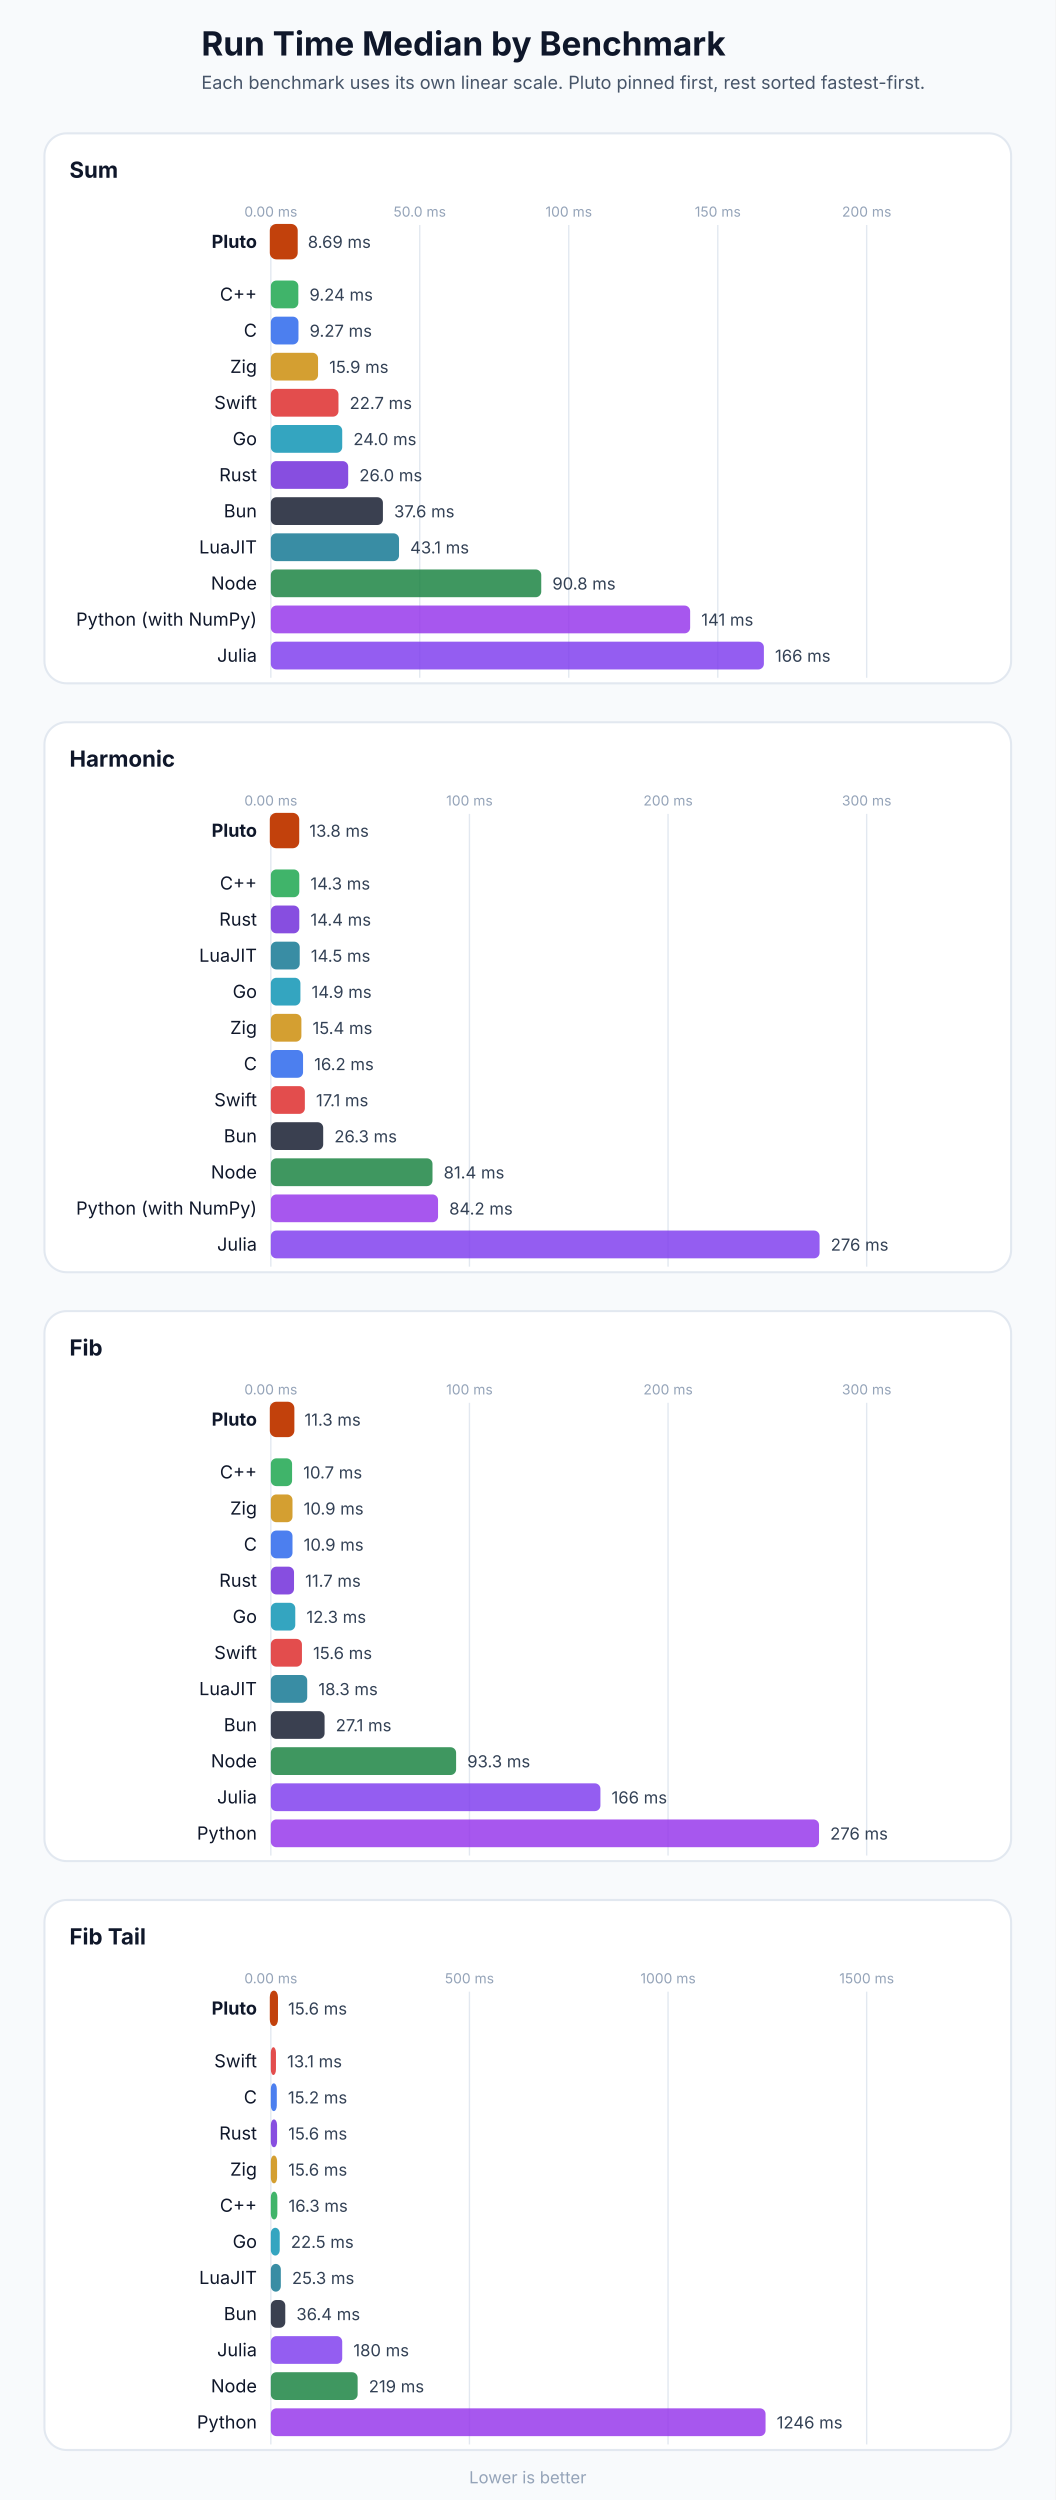
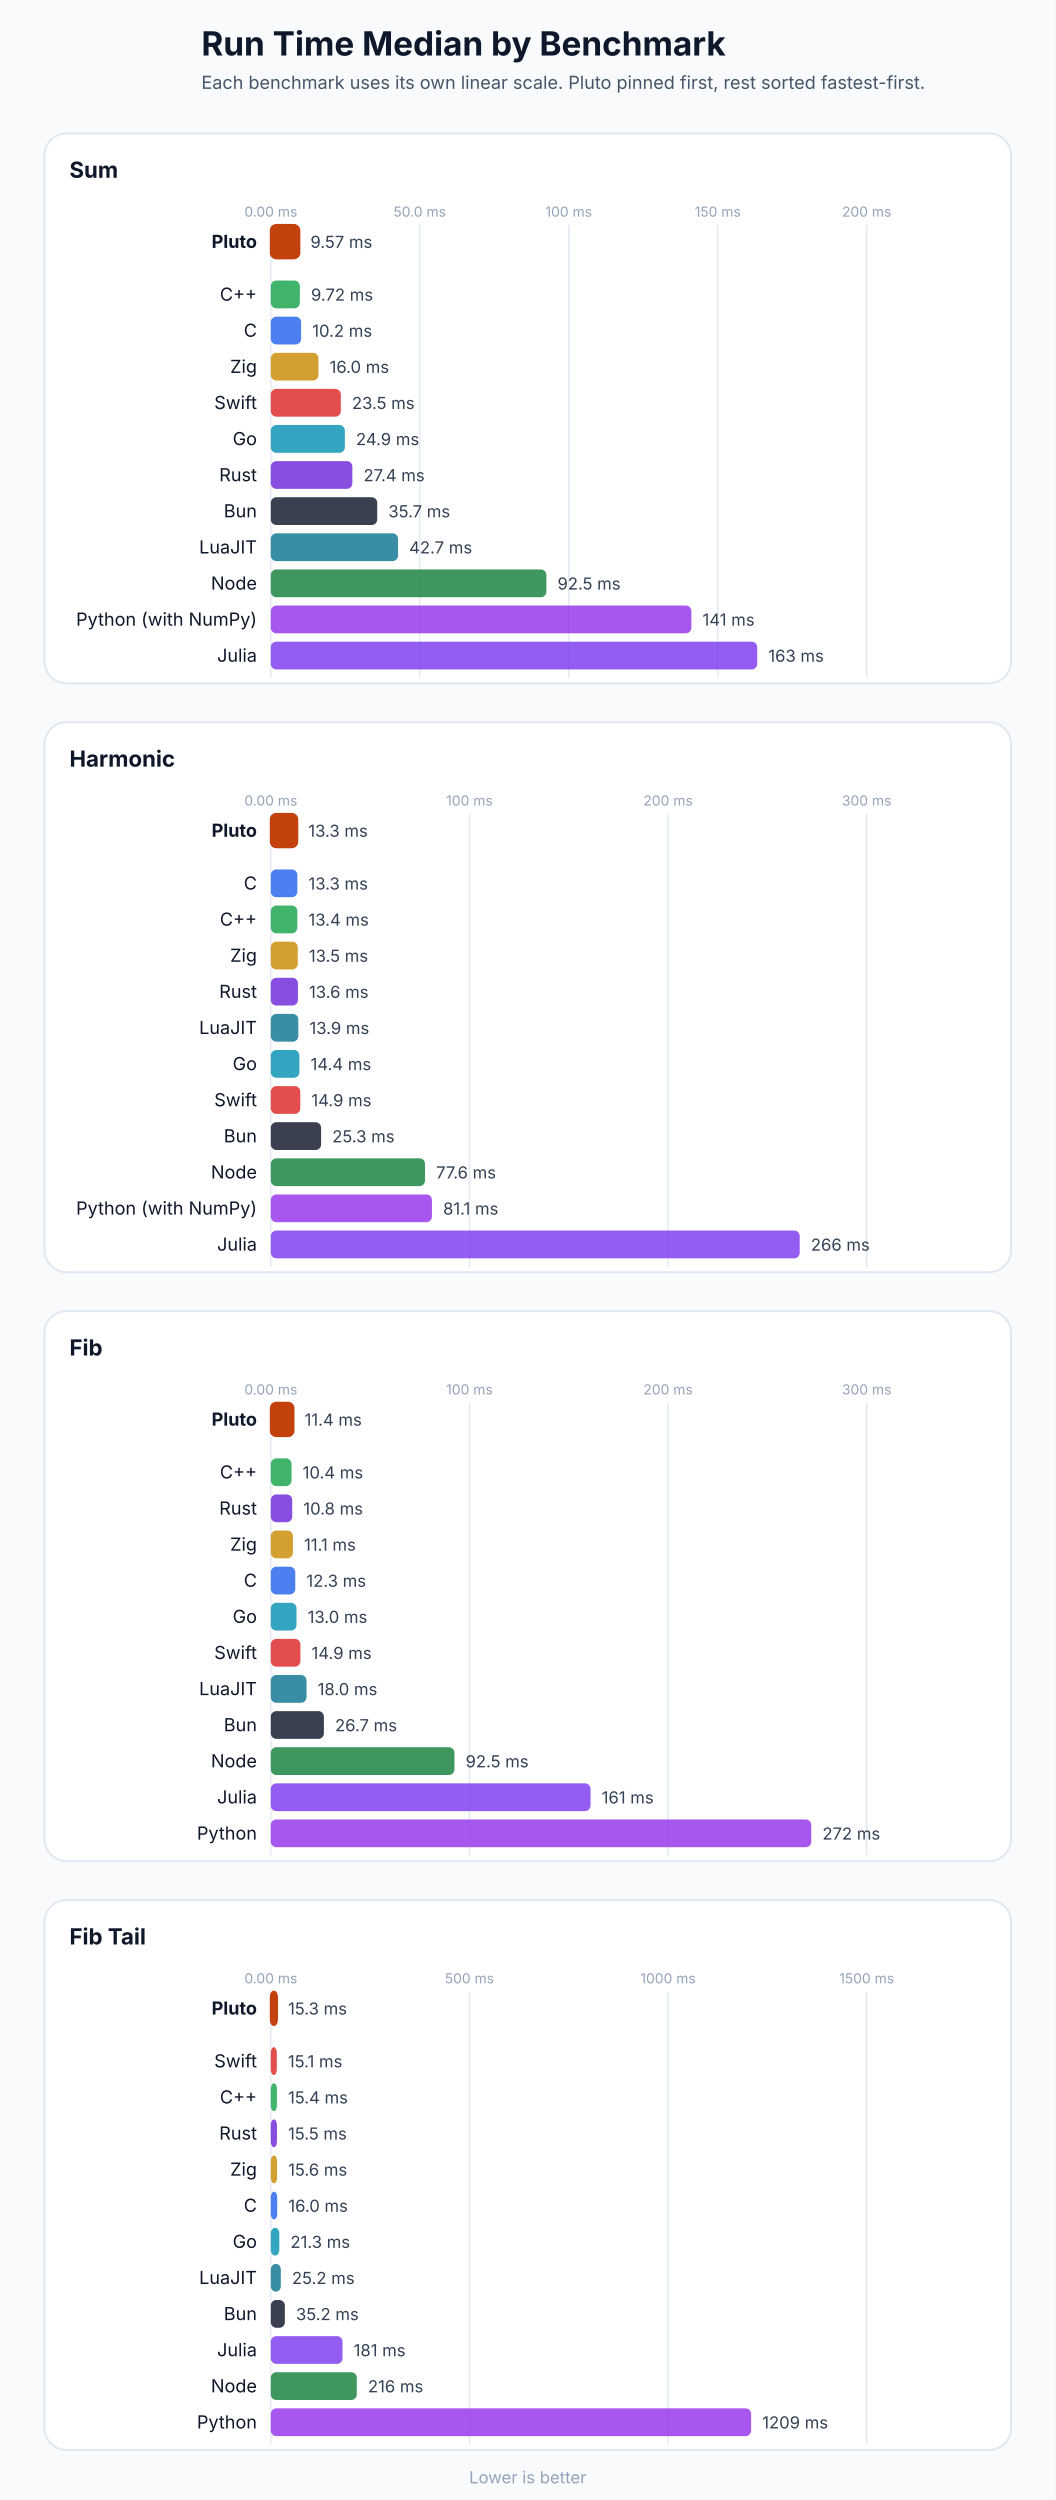
<svg xmlns="http://www.w3.org/2000/svg" width="760" height="1800" viewBox="0 0 760 1800" role="img" aria-labelledby="chart-title chart-desc">
  <rect width="760" height="1800" fill="#f8fafc" />
  <text x="145" y="40" fill="#0f172a" font-size="24" font-weight="700" font-family="ui-sans-serif, system-ui, -apple-system, BlinkMacSystemFont, sans-serif">Run Time Median by Benchmark</text>
  <text x="145" y="64" fill="#475569" font-size="13" font-family="ui-sans-serif, system-ui, -apple-system, BlinkMacSystemFont, sans-serif">Each benchmark uses its own linear scale. Pluto pinned first, rest sorted fastest-first.</text>
  <rect x="32" y="96" width="696" height="396" rx="16" fill="#ffffff" stroke="#e2e8f0" stroke-width="1.5" />
  <text x="50" y="128" fill="#0f172a" font-size="16" font-weight="700" font-family="ui-sans-serif, system-ui, -apple-system, BlinkMacSystemFont, sans-serif">Sum</text>
  <line x1="195.0" y1="162" x2="195.0" y2="488" stroke="#e2e8f0" stroke-width="1" />
  <text x="195.0" y="156" text-anchor="middle" fill="#94a3b8" font-size="10" font-family="ui-sans-serif, system-ui, -apple-system, BlinkMacSystemFont, sans-serif">0.00 ms</text>
  <line x1="302.2" y1="162" x2="302.2" y2="488" stroke="#e2e8f0" stroke-width="1" />
  <text x="302.2" y="156" text-anchor="middle" fill="#94a3b8" font-size="10" font-family="ui-sans-serif, system-ui, -apple-system, BlinkMacSystemFont, sans-serif">50.0 ms</text>
  <line x1="409.5" y1="162" x2="409.5" y2="488" stroke="#e2e8f0" stroke-width="1" />
  <text x="409.5" y="156" text-anchor="middle" fill="#94a3b8" font-size="10" font-family="ui-sans-serif, system-ui, -apple-system, BlinkMacSystemFont, sans-serif">100 ms</text>
  <line x1="516.8" y1="162" x2="516.8" y2="488" stroke="#e2e8f0" stroke-width="1" />
  <text x="516.8" y="156" text-anchor="middle" fill="#94a3b8" font-size="10" font-family="ui-sans-serif, system-ui, -apple-system, BlinkMacSystemFont, sans-serif">150 ms</text>
  <line x1="624.0" y1="162" x2="624.0" y2="488" stroke="#e2e8f0" stroke-width="1" />
  <text x="624.0" y="156" text-anchor="middle" fill="#94a3b8" font-size="10" font-family="ui-sans-serif, system-ui, -apple-system, BlinkMacSystemFont, sans-serif">200 ms</text>
  <text x="185" y="178.5" text-anchor="end" fill="#0f172a" font-size="13" font-weight="700" font-family="ui-sans-serif, system-ui, -apple-system, BlinkMacSystemFont, sans-serif">Pluto</text>
-   <rect x="195" y="162" width="18.6" height="24" rx="4" fill="#c2410c" fill-opacity="1.0" stroke="#c2410c" stroke-width="1.5" />
-   <text x="221.6" y="178.5" text-anchor="start" fill="#334155" font-size="12" font-family="ui-sans-serif, system-ui, -apple-system, BlinkMacSystemFont, sans-serif">8.69 ms</text>
+   <rect x="195" y="162" width="20.5" height="24" rx="4" fill="#c2410c" fill-opacity="1.0" stroke="#c2410c" stroke-width="1.5" />
+   <text x="223.5" y="178.5" text-anchor="start" fill="#334155" font-size="12" font-family="ui-sans-serif, system-ui, -apple-system, BlinkMacSystemFont, sans-serif">9.57 ms</text>
  <text x="185" y="216.5" text-anchor="end" fill="#0f172a" font-size="13" font-weight="400" font-family="ui-sans-serif, system-ui, -apple-system, BlinkMacSystemFont, sans-serif">C++</text>
-   <rect x="195" y="202" width="19.8" height="20" rx="4" fill="#16a34a" fill-opacity="0.82" />
-   <text x="222.8" y="216.5" text-anchor="start" fill="#334155" font-size="12" font-family="ui-sans-serif, system-ui, -apple-system, BlinkMacSystemFont, sans-serif">9.24 ms</text>
+   <rect x="195" y="202" width="20.9" height="20" rx="4" fill="#16a34a" fill-opacity="0.82" />
+   <text x="223.9" y="216.5" text-anchor="start" fill="#334155" font-size="12" font-family="ui-sans-serif, system-ui, -apple-system, BlinkMacSystemFont, sans-serif">9.72 ms</text>
  <text x="185" y="242.5" text-anchor="end" fill="#0f172a" font-size="13" font-weight="400" font-family="ui-sans-serif, system-ui, -apple-system, BlinkMacSystemFont, sans-serif">C</text>
-   <rect x="195" y="228" width="19.9" height="20" rx="4" fill="#2563eb" fill-opacity="0.82" />
-   <text x="222.9" y="242.5" text-anchor="start" fill="#334155" font-size="12" font-family="ui-sans-serif, system-ui, -apple-system, BlinkMacSystemFont, sans-serif">9.27 ms</text>
+   <rect x="195" y="228" width="21.8" height="20" rx="4" fill="#2563eb" fill-opacity="0.82" />
+   <text x="224.8" y="242.5" text-anchor="start" fill="#334155" font-size="12" font-family="ui-sans-serif, system-ui, -apple-system, BlinkMacSystemFont, sans-serif">10.2 ms</text>
  <text x="185" y="268.5" text-anchor="end" fill="#0f172a" font-size="13" font-weight="400" font-family="ui-sans-serif, system-ui, -apple-system, BlinkMacSystemFont, sans-serif">Zig</text>
-   <rect x="195" y="254" width="34.0" height="20" rx="4" fill="#ca8a04" fill-opacity="0.82" />
-   <text x="237.0" y="268.5" text-anchor="start" fill="#334155" font-size="12" font-family="ui-sans-serif, system-ui, -apple-system, BlinkMacSystemFont, sans-serif">15.9 ms</text>
+   <rect x="195" y="254" width="34.3" height="20" rx="4" fill="#ca8a04" fill-opacity="0.82" />
+   <text x="237.3" y="268.5" text-anchor="start" fill="#334155" font-size="12" font-family="ui-sans-serif, system-ui, -apple-system, BlinkMacSystemFont, sans-serif">16.0 ms</text>
  <text x="185" y="294.5" text-anchor="end" fill="#0f172a" font-size="13" font-weight="400" font-family="ui-sans-serif, system-ui, -apple-system, BlinkMacSystemFont, sans-serif">Swift</text>
-   <rect x="195" y="280" width="48.7" height="20" rx="4" fill="#dc2626" fill-opacity="0.82" />
-   <text x="251.7" y="294.5" text-anchor="start" fill="#334155" font-size="12" font-family="ui-sans-serif, system-ui, -apple-system, BlinkMacSystemFont, sans-serif">22.7 ms</text>
+   <rect x="195" y="280" width="50.4" height="20" rx="4" fill="#dc2626" fill-opacity="0.82" />
+   <text x="253.4" y="294.5" text-anchor="start" fill="#334155" font-size="12" font-family="ui-sans-serif, system-ui, -apple-system, BlinkMacSystemFont, sans-serif">23.5 ms</text>
  <text x="185" y="320.5" text-anchor="end" fill="#0f172a" font-size="13" font-weight="400" font-family="ui-sans-serif, system-ui, -apple-system, BlinkMacSystemFont, sans-serif">Go</text>
-   <rect x="195" y="306" width="51.4" height="20" rx="4" fill="#0891b2" fill-opacity="0.82" />
-   <text x="254.4" y="320.5" text-anchor="start" fill="#334155" font-size="12" font-family="ui-sans-serif, system-ui, -apple-system, BlinkMacSystemFont, sans-serif">24.0 ms</text>
+   <rect x="195" y="306" width="53.3" height="20" rx="4" fill="#0891b2" fill-opacity="0.82" />
+   <text x="256.3" y="320.5" text-anchor="start" fill="#334155" font-size="12" font-family="ui-sans-serif, system-ui, -apple-system, BlinkMacSystemFont, sans-serif">24.9 ms</text>
  <text x="185" y="346.5" text-anchor="end" fill="#0f172a" font-size="13" font-weight="400" font-family="ui-sans-serif, system-ui, -apple-system, BlinkMacSystemFont, sans-serif">Rust</text>
-   <rect x="195" y="332" width="55.7" height="20" rx="4" fill="#6d28d9" fill-opacity="0.82" />
-   <text x="258.7" y="346.5" text-anchor="start" fill="#334155" font-size="12" font-family="ui-sans-serif, system-ui, -apple-system, BlinkMacSystemFont, sans-serif">26.0 ms</text>
+   <rect x="195" y="332" width="58.7" height="20" rx="4" fill="#6d28d9" fill-opacity="0.82" />
+   <text x="261.7" y="346.5" text-anchor="start" fill="#334155" font-size="12" font-family="ui-sans-serif, system-ui, -apple-system, BlinkMacSystemFont, sans-serif">27.4 ms</text>
  <text x="185" y="372.5" text-anchor="end" fill="#0f172a" font-size="13" font-weight="400" font-family="ui-sans-serif, system-ui, -apple-system, BlinkMacSystemFont, sans-serif">Bun</text>
-   <rect x="195" y="358" width="80.7" height="20" rx="4" fill="#0f172a" fill-opacity="0.82" />
-   <text x="283.7" y="372.5" text-anchor="start" fill="#334155" font-size="12" font-family="ui-sans-serif, system-ui, -apple-system, BlinkMacSystemFont, sans-serif">37.6 ms</text>
+   <rect x="195" y="358" width="76.6" height="20" rx="4" fill="#0f172a" fill-opacity="0.82" />
+   <text x="279.6" y="372.5" text-anchor="start" fill="#334155" font-size="12" font-family="ui-sans-serif, system-ui, -apple-system, BlinkMacSystemFont, sans-serif">35.7 ms</text>
  <text x="185" y="398.5" text-anchor="end" fill="#0f172a" font-size="13" font-weight="400" font-family="ui-sans-serif, system-ui, -apple-system, BlinkMacSystemFont, sans-serif">LuaJIT</text>
-   <rect x="195" y="384" width="92.3" height="20" rx="4" fill="#0e7490" fill-opacity="0.82" />
-   <text x="295.3" y="398.5" text-anchor="start" fill="#334155" font-size="12" font-family="ui-sans-serif, system-ui, -apple-system, BlinkMacSystemFont, sans-serif">43.1 ms</text>
+   <rect x="195" y="384" width="91.6" height="20" rx="4" fill="#0e7490" fill-opacity="0.82" />
+   <text x="294.6" y="398.5" text-anchor="start" fill="#334155" font-size="12" font-family="ui-sans-serif, system-ui, -apple-system, BlinkMacSystemFont, sans-serif">42.7 ms</text>
  <text x="185" y="424.5" text-anchor="end" fill="#0f172a" font-size="13" font-weight="400" font-family="ui-sans-serif, system-ui, -apple-system, BlinkMacSystemFont, sans-serif">Node</text>
-   <rect x="195" y="410" width="194.7" height="20" rx="4" fill="#15803d" fill-opacity="0.82" />
-   <text x="397.7" y="424.5" text-anchor="start" fill="#334155" font-size="12" font-family="ui-sans-serif, system-ui, -apple-system, BlinkMacSystemFont, sans-serif">90.8 ms</text>
+   <rect x="195" y="410" width="198.4" height="20" rx="4" fill="#15803d" fill-opacity="0.82" />
+   <text x="401.4" y="424.5" text-anchor="start" fill="#334155" font-size="12" font-family="ui-sans-serif, system-ui, -apple-system, BlinkMacSystemFont, sans-serif">92.5 ms</text>
  <text x="185" y="450.5" text-anchor="end" fill="#0f172a" font-size="13" font-weight="400" font-family="ui-sans-serif, system-ui, -apple-system, BlinkMacSystemFont, sans-serif">Python (with NumPy)</text>
-   <rect x="195" y="436" width="301.9" height="20" rx="4" fill="#9333ea" fill-opacity="0.82" />
-   <text x="504.9" y="450.5" text-anchor="start" fill="#334155" font-size="12" font-family="ui-sans-serif, system-ui, -apple-system, BlinkMacSystemFont, sans-serif">141 ms</text>
+   <rect x="195" y="436" width="302.8" height="20" rx="4" fill="#9333ea" fill-opacity="0.82" />
+   <text x="505.8" y="450.5" text-anchor="start" fill="#334155" font-size="12" font-family="ui-sans-serif, system-ui, -apple-system, BlinkMacSystemFont, sans-serif">141 ms</text>
  <text x="185" y="476.5" text-anchor="end" fill="#0f172a" font-size="13" font-weight="400" font-family="ui-sans-serif, system-ui, -apple-system, BlinkMacSystemFont, sans-serif">Julia</text>
-   <rect x="195" y="462" width="355.0" height="20" rx="4" fill="#7c3aed" fill-opacity="0.82" />
-   <text x="558.0" y="476.5" text-anchor="start" fill="#334155" font-size="12" font-family="ui-sans-serif, system-ui, -apple-system, BlinkMacSystemFont, sans-serif">166 ms</text>
+   <rect x="195" y="462" width="350.2" height="20" rx="4" fill="#7c3aed" fill-opacity="0.82" />
+   <text x="553.2" y="476.5" text-anchor="start" fill="#334155" font-size="12" font-family="ui-sans-serif, system-ui, -apple-system, BlinkMacSystemFont, sans-serif">163 ms</text>
  <rect x="32" y="520" width="696" height="396" rx="16" fill="#ffffff" stroke="#e2e8f0" stroke-width="1.5" />
  <text x="50" y="552" fill="#0f172a" font-size="16" font-weight="700" font-family="ui-sans-serif, system-ui, -apple-system, BlinkMacSystemFont, sans-serif">Harmonic</text>
  <line x1="195.0" y1="586" x2="195.0" y2="912" stroke="#e2e8f0" stroke-width="1" />
  <text x="195.0" y="580" text-anchor="middle" fill="#94a3b8" font-size="10" font-family="ui-sans-serif, system-ui, -apple-system, BlinkMacSystemFont, sans-serif">0.00 ms</text>
  <line x1="338.0" y1="586" x2="338.0" y2="912" stroke="#e2e8f0" stroke-width="1" />
  <text x="338.0" y="580" text-anchor="middle" fill="#94a3b8" font-size="10" font-family="ui-sans-serif, system-ui, -apple-system, BlinkMacSystemFont, sans-serif">100 ms</text>
  <line x1="481.0" y1="586" x2="481.0" y2="912" stroke="#e2e8f0" stroke-width="1" />
  <text x="481.0" y="580" text-anchor="middle" fill="#94a3b8" font-size="10" font-family="ui-sans-serif, system-ui, -apple-system, BlinkMacSystemFont, sans-serif">200 ms</text>
  <line x1="624.0" y1="586" x2="624.0" y2="912" stroke="#e2e8f0" stroke-width="1" />
  <text x="624.0" y="580" text-anchor="middle" fill="#94a3b8" font-size="10" font-family="ui-sans-serif, system-ui, -apple-system, BlinkMacSystemFont, sans-serif">300 ms</text>
  <text x="185" y="602.5" text-anchor="end" fill="#0f172a" font-size="13" font-weight="700" font-family="ui-sans-serif, system-ui, -apple-system, BlinkMacSystemFont, sans-serif">Pluto</text>
-   <rect x="195" y="586" width="19.7" height="24" rx="4" fill="#c2410c" fill-opacity="1.0" stroke="#c2410c" stroke-width="1.5" />
-   <text x="222.7" y="602.5" text-anchor="start" fill="#334155" font-size="12" font-family="ui-sans-serif, system-ui, -apple-system, BlinkMacSystemFont, sans-serif">13.8 ms</text>
-   <text x="185" y="640.5" text-anchor="end" fill="#0f172a" font-size="13" font-weight="400" font-family="ui-sans-serif, system-ui, -apple-system, BlinkMacSystemFont, sans-serif">C++</text>
-   <rect x="195" y="626" width="20.5" height="20" rx="4" fill="#16a34a" fill-opacity="0.82" />
-   <text x="223.5" y="640.5" text-anchor="start" fill="#334155" font-size="12" font-family="ui-sans-serif, system-ui, -apple-system, BlinkMacSystemFont, sans-serif">14.3 ms</text>
-   <text x="185" y="666.5" text-anchor="end" fill="#0f172a" font-size="13" font-weight="400" font-family="ui-sans-serif, system-ui, -apple-system, BlinkMacSystemFont, sans-serif">Rust</text>
-   <rect x="195" y="652" width="20.5" height="20" rx="4" fill="#6d28d9" fill-opacity="0.82" />
-   <text x="223.5" y="666.5" text-anchor="start" fill="#334155" font-size="12" font-family="ui-sans-serif, system-ui, -apple-system, BlinkMacSystemFont, sans-serif">14.4 ms</text>
-   <text x="185" y="692.5" text-anchor="end" fill="#0f172a" font-size="13" font-weight="400" font-family="ui-sans-serif, system-ui, -apple-system, BlinkMacSystemFont, sans-serif">LuaJIT</text>
-   <rect x="195" y="678" width="20.8" height="20" rx="4" fill="#0e7490" fill-opacity="0.82" />
-   <text x="223.8" y="692.5" text-anchor="start" fill="#334155" font-size="12" font-family="ui-sans-serif, system-ui, -apple-system, BlinkMacSystemFont, sans-serif">14.5 ms</text>
-   <text x="185" y="718.5" text-anchor="end" fill="#0f172a" font-size="13" font-weight="400" font-family="ui-sans-serif, system-ui, -apple-system, BlinkMacSystemFont, sans-serif">Go</text>
-   <rect x="195" y="704" width="21.3" height="20" rx="4" fill="#0891b2" fill-opacity="0.82" />
-   <text x="224.3" y="718.5" text-anchor="start" fill="#334155" font-size="12" font-family="ui-sans-serif, system-ui, -apple-system, BlinkMacSystemFont, sans-serif">14.9 ms</text>
-   <text x="185" y="744.5" text-anchor="end" fill="#0f172a" font-size="13" font-weight="400" font-family="ui-sans-serif, system-ui, -apple-system, BlinkMacSystemFont, sans-serif">Zig</text>
-   <rect x="195" y="730" width="22.0" height="20" rx="4" fill="#ca8a04" fill-opacity="0.82" />
-   <text x="225.0" y="744.5" text-anchor="start" fill="#334155" font-size="12" font-family="ui-sans-serif, system-ui, -apple-system, BlinkMacSystemFont, sans-serif">15.4 ms</text>
-   <text x="185" y="770.5" text-anchor="end" fill="#0f172a" font-size="13" font-weight="400" font-family="ui-sans-serif, system-ui, -apple-system, BlinkMacSystemFont, sans-serif">C</text>
-   <rect x="195" y="756" width="23.2" height="20" rx="4" fill="#2563eb" fill-opacity="0.82" />
-   <text x="226.2" y="770.5" text-anchor="start" fill="#334155" font-size="12" font-family="ui-sans-serif, system-ui, -apple-system, BlinkMacSystemFont, sans-serif">16.2 ms</text>
+   <rect x="195" y="586" width="19.0" height="24" rx="4" fill="#c2410c" fill-opacity="1.0" stroke="#c2410c" stroke-width="1.5" />
+   <text x="222.0" y="602.5" text-anchor="start" fill="#334155" font-size="12" font-family="ui-sans-serif, system-ui, -apple-system, BlinkMacSystemFont, sans-serif">13.3 ms</text>
+   <text x="185" y="640.5" text-anchor="end" fill="#0f172a" font-size="13" font-weight="400" font-family="ui-sans-serif, system-ui, -apple-system, BlinkMacSystemFont, sans-serif">C</text>
+   <rect x="195" y="626" width="19.1" height="20" rx="4" fill="#2563eb" fill-opacity="0.82" />
+   <text x="222.1" y="640.5" text-anchor="start" fill="#334155" font-size="12" font-family="ui-sans-serif, system-ui, -apple-system, BlinkMacSystemFont, sans-serif">13.3 ms</text>
+   <text x="185" y="666.5" text-anchor="end" fill="#0f172a" font-size="13" font-weight="400" font-family="ui-sans-serif, system-ui, -apple-system, BlinkMacSystemFont, sans-serif">C++</text>
+   <rect x="195" y="652" width="19.1" height="20" rx="4" fill="#16a34a" fill-opacity="0.82" />
+   <text x="222.1" y="666.5" text-anchor="start" fill="#334155" font-size="12" font-family="ui-sans-serif, system-ui, -apple-system, BlinkMacSystemFont, sans-serif">13.4 ms</text>
+   <text x="185" y="692.5" text-anchor="end" fill="#0f172a" font-size="13" font-weight="400" font-family="ui-sans-serif, system-ui, -apple-system, BlinkMacSystemFont, sans-serif">Zig</text>
+   <rect x="195" y="678" width="19.4" height="20" rx="4" fill="#ca8a04" fill-opacity="0.82" />
+   <text x="222.4" y="692.5" text-anchor="start" fill="#334155" font-size="12" font-family="ui-sans-serif, system-ui, -apple-system, BlinkMacSystemFont, sans-serif">13.5 ms</text>
+   <text x="185" y="718.5" text-anchor="end" fill="#0f172a" font-size="13" font-weight="400" font-family="ui-sans-serif, system-ui, -apple-system, BlinkMacSystemFont, sans-serif">Rust</text>
+   <rect x="195" y="704" width="19.5" height="20" rx="4" fill="#6d28d9" fill-opacity="0.82" />
+   <text x="222.5" y="718.5" text-anchor="start" fill="#334155" font-size="12" font-family="ui-sans-serif, system-ui, -apple-system, BlinkMacSystemFont, sans-serif">13.6 ms</text>
+   <text x="185" y="744.5" text-anchor="end" fill="#0f172a" font-size="13" font-weight="400" font-family="ui-sans-serif, system-ui, -apple-system, BlinkMacSystemFont, sans-serif">LuaJIT</text>
+   <rect x="195" y="730" width="19.8" height="20" rx="4" fill="#0e7490" fill-opacity="0.82" />
+   <text x="222.8" y="744.5" text-anchor="start" fill="#334155" font-size="12" font-family="ui-sans-serif, system-ui, -apple-system, BlinkMacSystemFont, sans-serif">13.9 ms</text>
+   <text x="185" y="770.5" text-anchor="end" fill="#0f172a" font-size="13" font-weight="400" font-family="ui-sans-serif, system-ui, -apple-system, BlinkMacSystemFont, sans-serif">Go</text>
+   <rect x="195" y="756" width="20.6" height="20" rx="4" fill="#0891b2" fill-opacity="0.82" />
+   <text x="223.6" y="770.5" text-anchor="start" fill="#334155" font-size="12" font-family="ui-sans-serif, system-ui, -apple-system, BlinkMacSystemFont, sans-serif">14.4 ms</text>
  <text x="185" y="796.5" text-anchor="end" fill="#0f172a" font-size="13" font-weight="400" font-family="ui-sans-serif, system-ui, -apple-system, BlinkMacSystemFont, sans-serif">Swift</text>
-   <rect x="195" y="782" width="24.5" height="20" rx="4" fill="#dc2626" fill-opacity="0.82" />
-   <text x="227.5" y="796.5" text-anchor="start" fill="#334155" font-size="12" font-family="ui-sans-serif, system-ui, -apple-system, BlinkMacSystemFont, sans-serif">17.1 ms</text>
+   <rect x="195" y="782" width="21.2" height="20" rx="4" fill="#dc2626" fill-opacity="0.82" />
+   <text x="224.2" y="796.5" text-anchor="start" fill="#334155" font-size="12" font-family="ui-sans-serif, system-ui, -apple-system, BlinkMacSystemFont, sans-serif">14.9 ms</text>
  <text x="185" y="822.5" text-anchor="end" fill="#0f172a" font-size="13" font-weight="400" font-family="ui-sans-serif, system-ui, -apple-system, BlinkMacSystemFont, sans-serif">Bun</text>
-   <rect x="195" y="808" width="37.7" height="20" rx="4" fill="#0f172a" fill-opacity="0.82" />
-   <text x="240.7" y="822.5" text-anchor="start" fill="#334155" font-size="12" font-family="ui-sans-serif, system-ui, -apple-system, BlinkMacSystemFont, sans-serif">26.3 ms</text>
+   <rect x="195" y="808" width="36.2" height="20" rx="4" fill="#0f172a" fill-opacity="0.82" />
+   <text x="239.2" y="822.5" text-anchor="start" fill="#334155" font-size="12" font-family="ui-sans-serif, system-ui, -apple-system, BlinkMacSystemFont, sans-serif">25.3 ms</text>
  <text x="185" y="848.5" text-anchor="end" fill="#0f172a" font-size="13" font-weight="400" font-family="ui-sans-serif, system-ui, -apple-system, BlinkMacSystemFont, sans-serif">Node</text>
-   <rect x="195" y="834" width="116.4" height="20" rx="4" fill="#15803d" fill-opacity="0.82" />
-   <text x="319.4" y="848.5" text-anchor="start" fill="#334155" font-size="12" font-family="ui-sans-serif, system-ui, -apple-system, BlinkMacSystemFont, sans-serif">81.4 ms</text>
+   <rect x="195" y="834" width="111.0" height="20" rx="4" fill="#15803d" fill-opacity="0.82" />
+   <text x="314.0" y="848.5" text-anchor="start" fill="#334155" font-size="12" font-family="ui-sans-serif, system-ui, -apple-system, BlinkMacSystemFont, sans-serif">77.6 ms</text>
  <text x="185" y="874.5" text-anchor="end" fill="#0f172a" font-size="13" font-weight="400" font-family="ui-sans-serif, system-ui, -apple-system, BlinkMacSystemFont, sans-serif">Python (with NumPy)</text>
-   <rect x="195" y="860" width="120.4" height="20" rx="4" fill="#9333ea" fill-opacity="0.82" />
-   <text x="323.4" y="874.5" text-anchor="start" fill="#334155" font-size="12" font-family="ui-sans-serif, system-ui, -apple-system, BlinkMacSystemFont, sans-serif">84.2 ms</text>
+   <rect x="195" y="860" width="116.0" height="20" rx="4" fill="#9333ea" fill-opacity="0.82" />
+   <text x="319.0" y="874.5" text-anchor="start" fill="#334155" font-size="12" font-family="ui-sans-serif, system-ui, -apple-system, BlinkMacSystemFont, sans-serif">81.1 ms</text>
  <text x="185" y="900.5" text-anchor="end" fill="#0f172a" font-size="13" font-weight="400" font-family="ui-sans-serif, system-ui, -apple-system, BlinkMacSystemFont, sans-serif">Julia</text>
-   <rect x="195" y="886" width="395.1" height="20" rx="4" fill="#7c3aed" fill-opacity="0.82" />
-   <text x="598.1" y="900.5" text-anchor="start" fill="#334155" font-size="12" font-family="ui-sans-serif, system-ui, -apple-system, BlinkMacSystemFont, sans-serif">276 ms</text>
+   <rect x="195" y="886" width="380.8" height="20" rx="4" fill="#7c3aed" fill-opacity="0.82" />
+   <text x="583.8" y="900.5" text-anchor="start" fill="#334155" font-size="12" font-family="ui-sans-serif, system-ui, -apple-system, BlinkMacSystemFont, sans-serif">266 ms</text>
  <rect x="32" y="944" width="696" height="396" rx="16" fill="#ffffff" stroke="#e2e8f0" stroke-width="1.5" />
  <text x="50" y="976" fill="#0f172a" font-size="16" font-weight="700" font-family="ui-sans-serif, system-ui, -apple-system, BlinkMacSystemFont, sans-serif">Fib</text>
  <line x1="195.0" y1="1010" x2="195.0" y2="1336" stroke="#e2e8f0" stroke-width="1" />
  <text x="195.0" y="1004" text-anchor="middle" fill="#94a3b8" font-size="10" font-family="ui-sans-serif, system-ui, -apple-system, BlinkMacSystemFont, sans-serif">0.00 ms</text>
  <line x1="338.0" y1="1010" x2="338.0" y2="1336" stroke="#e2e8f0" stroke-width="1" />
  <text x="338.0" y="1004" text-anchor="middle" fill="#94a3b8" font-size="10" font-family="ui-sans-serif, system-ui, -apple-system, BlinkMacSystemFont, sans-serif">100 ms</text>
  <line x1="481.0" y1="1010" x2="481.0" y2="1336" stroke="#e2e8f0" stroke-width="1" />
  <text x="481.0" y="1004" text-anchor="middle" fill="#94a3b8" font-size="10" font-family="ui-sans-serif, system-ui, -apple-system, BlinkMacSystemFont, sans-serif">200 ms</text>
  <line x1="624.0" y1="1010" x2="624.0" y2="1336" stroke="#e2e8f0" stroke-width="1" />
  <text x="624.0" y="1004" text-anchor="middle" fill="#94a3b8" font-size="10" font-family="ui-sans-serif, system-ui, -apple-system, BlinkMacSystemFont, sans-serif">300 ms</text>
  <text x="185" y="1026.5" text-anchor="end" fill="#0f172a" font-size="13" font-weight="700" font-family="ui-sans-serif, system-ui, -apple-system, BlinkMacSystemFont, sans-serif">Pluto</text>
-   <rect x="195" y="1010" width="16.2" height="24" rx="4" fill="#c2410c" fill-opacity="1.0" stroke="#c2410c" stroke-width="1.5" />
-   <text x="219.2" y="1026.5" text-anchor="start" fill="#334155" font-size="12" font-family="ui-sans-serif, system-ui, -apple-system, BlinkMacSystemFont, sans-serif">11.3 ms</text>
+   <rect x="195" y="1010" width="16.3" height="24" rx="4" fill="#c2410c" fill-opacity="1.0" stroke="#c2410c" stroke-width="1.5" />
+   <text x="219.3" y="1026.5" text-anchor="start" fill="#334155" font-size="12" font-family="ui-sans-serif, system-ui, -apple-system, BlinkMacSystemFont, sans-serif">11.4 ms</text>
  <text x="185" y="1064.5" text-anchor="end" fill="#0f172a" font-size="13" font-weight="400" font-family="ui-sans-serif, system-ui, -apple-system, BlinkMacSystemFont, sans-serif">C++</text>
-   <rect x="195" y="1050" width="15.3" height="20" rx="4" fill="#16a34a" fill-opacity="0.82" />
-   <text x="218.3" y="1064.5" text-anchor="start" fill="#334155" font-size="12" font-family="ui-sans-serif, system-ui, -apple-system, BlinkMacSystemFont, sans-serif">10.7 ms</text>
-   <text x="185" y="1090.5" text-anchor="end" fill="#0f172a" font-size="13" font-weight="400" font-family="ui-sans-serif, system-ui, -apple-system, BlinkMacSystemFont, sans-serif">Zig</text>
-   <rect x="195" y="1076" width="15.6" height="20" rx="4" fill="#ca8a04" fill-opacity="0.82" />
-   <text x="218.6" y="1090.5" text-anchor="start" fill="#334155" font-size="12" font-family="ui-sans-serif, system-ui, -apple-system, BlinkMacSystemFont, sans-serif">10.9 ms</text>
-   <text x="185" y="1116.5" text-anchor="end" fill="#0f172a" font-size="13" font-weight="400" font-family="ui-sans-serif, system-ui, -apple-system, BlinkMacSystemFont, sans-serif">C</text>
-   <rect x="195" y="1102" width="15.6" height="20" rx="4" fill="#2563eb" fill-opacity="0.82" />
-   <text x="218.6" y="1116.5" text-anchor="start" fill="#334155" font-size="12" font-family="ui-sans-serif, system-ui, -apple-system, BlinkMacSystemFont, sans-serif">10.9 ms</text>
-   <text x="185" y="1142.5" text-anchor="end" fill="#0f172a" font-size="13" font-weight="400" font-family="ui-sans-serif, system-ui, -apple-system, BlinkMacSystemFont, sans-serif">Rust</text>
-   <rect x="195" y="1128" width="16.7" height="20" rx="4" fill="#6d28d9" fill-opacity="0.82" />
-   <text x="219.7" y="1142.5" text-anchor="start" fill="#334155" font-size="12" font-family="ui-sans-serif, system-ui, -apple-system, BlinkMacSystemFont, sans-serif">11.7 ms</text>
+   <rect x="195" y="1050" width="14.9" height="20" rx="4" fill="#16a34a" fill-opacity="0.82" />
+   <text x="217.9" y="1064.5" text-anchor="start" fill="#334155" font-size="12" font-family="ui-sans-serif, system-ui, -apple-system, BlinkMacSystemFont, sans-serif">10.4 ms</text>
+   <text x="185" y="1090.5" text-anchor="end" fill="#0f172a" font-size="13" font-weight="400" font-family="ui-sans-serif, system-ui, -apple-system, BlinkMacSystemFont, sans-serif">Rust</text>
+   <rect x="195" y="1076" width="15.4" height="20" rx="4" fill="#6d28d9" fill-opacity="0.82" />
+   <text x="218.4" y="1090.5" text-anchor="start" fill="#334155" font-size="12" font-family="ui-sans-serif, system-ui, -apple-system, BlinkMacSystemFont, sans-serif">10.8 ms</text>
+   <text x="185" y="1116.5" text-anchor="end" fill="#0f172a" font-size="13" font-weight="400" font-family="ui-sans-serif, system-ui, -apple-system, BlinkMacSystemFont, sans-serif">Zig</text>
+   <rect x="195" y="1102" width="15.9" height="20" rx="4" fill="#ca8a04" fill-opacity="0.82" />
+   <text x="218.9" y="1116.5" text-anchor="start" fill="#334155" font-size="12" font-family="ui-sans-serif, system-ui, -apple-system, BlinkMacSystemFont, sans-serif">11.1 ms</text>
+   <text x="185" y="1142.5" text-anchor="end" fill="#0f172a" font-size="13" font-weight="400" font-family="ui-sans-serif, system-ui, -apple-system, BlinkMacSystemFont, sans-serif">C</text>
+   <rect x="195" y="1128" width="17.6" height="20" rx="4" fill="#2563eb" fill-opacity="0.82" />
+   <text x="220.6" y="1142.5" text-anchor="start" fill="#334155" font-size="12" font-family="ui-sans-serif, system-ui, -apple-system, BlinkMacSystemFont, sans-serif">12.3 ms</text>
  <text x="185" y="1168.5" text-anchor="end" fill="#0f172a" font-size="13" font-weight="400" font-family="ui-sans-serif, system-ui, -apple-system, BlinkMacSystemFont, sans-serif">Go</text>
-   <rect x="195" y="1154" width="17.6" height="20" rx="4" fill="#0891b2" fill-opacity="0.82" />
-   <text x="220.6" y="1168.5" text-anchor="start" fill="#334155" font-size="12" font-family="ui-sans-serif, system-ui, -apple-system, BlinkMacSystemFont, sans-serif">12.3 ms</text>
+   <rect x="195" y="1154" width="18.5" height="20" rx="4" fill="#0891b2" fill-opacity="0.82" />
+   <text x="221.5" y="1168.5" text-anchor="start" fill="#334155" font-size="12" font-family="ui-sans-serif, system-ui, -apple-system, BlinkMacSystemFont, sans-serif">13.0 ms</text>
  <text x="185" y="1194.5" text-anchor="end" fill="#0f172a" font-size="13" font-weight="400" font-family="ui-sans-serif, system-ui, -apple-system, BlinkMacSystemFont, sans-serif">Swift</text>
-   <rect x="195" y="1180" width="22.4" height="20" rx="4" fill="#dc2626" fill-opacity="0.82" />
-   <text x="225.4" y="1194.5" text-anchor="start" fill="#334155" font-size="12" font-family="ui-sans-serif, system-ui, -apple-system, BlinkMacSystemFont, sans-serif">15.6 ms</text>
+   <rect x="195" y="1180" width="21.3" height="20" rx="4" fill="#dc2626" fill-opacity="0.82" />
+   <text x="224.3" y="1194.5" text-anchor="start" fill="#334155" font-size="12" font-family="ui-sans-serif, system-ui, -apple-system, BlinkMacSystemFont, sans-serif">14.9 ms</text>
  <text x="185" y="1220.5" text-anchor="end" fill="#0f172a" font-size="13" font-weight="400" font-family="ui-sans-serif, system-ui, -apple-system, BlinkMacSystemFont, sans-serif">LuaJIT</text>
-   <rect x="195" y="1206" width="26.2" height="20" rx="4" fill="#0e7490" fill-opacity="0.82" />
-   <text x="229.2" y="1220.5" text-anchor="start" fill="#334155" font-size="12" font-family="ui-sans-serif, system-ui, -apple-system, BlinkMacSystemFont, sans-serif">18.3 ms</text>
+   <rect x="195" y="1206" width="25.7" height="20" rx="4" fill="#0e7490" fill-opacity="0.82" />
+   <text x="228.7" y="1220.5" text-anchor="start" fill="#334155" font-size="12" font-family="ui-sans-serif, system-ui, -apple-system, BlinkMacSystemFont, sans-serif">18.0 ms</text>
  <text x="185" y="1246.5" text-anchor="end" fill="#0f172a" font-size="13" font-weight="400" font-family="ui-sans-serif, system-ui, -apple-system, BlinkMacSystemFont, sans-serif">Bun</text>
-   <rect x="195" y="1232" width="38.7" height="20" rx="4" fill="#0f172a" fill-opacity="0.82" />
-   <text x="241.7" y="1246.5" text-anchor="start" fill="#334155" font-size="12" font-family="ui-sans-serif, system-ui, -apple-system, BlinkMacSystemFont, sans-serif">27.1 ms</text>
+   <rect x="195" y="1232" width="38.2" height="20" rx="4" fill="#0f172a" fill-opacity="0.82" />
+   <text x="241.2" y="1246.5" text-anchor="start" fill="#334155" font-size="12" font-family="ui-sans-serif, system-ui, -apple-system, BlinkMacSystemFont, sans-serif">26.7 ms</text>
  <text x="185" y="1272.5" text-anchor="end" fill="#0f172a" font-size="13" font-weight="400" font-family="ui-sans-serif, system-ui, -apple-system, BlinkMacSystemFont, sans-serif">Node</text>
-   <rect x="195" y="1258" width="133.4" height="20" rx="4" fill="#15803d" fill-opacity="0.82" />
-   <text x="336.4" y="1272.5" text-anchor="start" fill="#334155" font-size="12" font-family="ui-sans-serif, system-ui, -apple-system, BlinkMacSystemFont, sans-serif">93.3 ms</text>
+   <rect x="195" y="1258" width="132.2" height="20" rx="4" fill="#15803d" fill-opacity="0.82" />
+   <text x="335.2" y="1272.5" text-anchor="start" fill="#334155" font-size="12" font-family="ui-sans-serif, system-ui, -apple-system, BlinkMacSystemFont, sans-serif">92.5 ms</text>
  <text x="185" y="1298.5" text-anchor="end" fill="#0f172a" font-size="13" font-weight="400" font-family="ui-sans-serif, system-ui, -apple-system, BlinkMacSystemFont, sans-serif">Julia</text>
-   <rect x="195" y="1284" width="237.3" height="20" rx="4" fill="#7c3aed" fill-opacity="0.82" />
-   <text x="440.3" y="1298.5" text-anchor="start" fill="#334155" font-size="12" font-family="ui-sans-serif, system-ui, -apple-system, BlinkMacSystemFont, sans-serif">166 ms</text>
+   <rect x="195" y="1284" width="230.2" height="20" rx="4" fill="#7c3aed" fill-opacity="0.82" />
+   <text x="433.2" y="1298.5" text-anchor="start" fill="#334155" font-size="12" font-family="ui-sans-serif, system-ui, -apple-system, BlinkMacSystemFont, sans-serif">161 ms</text>
  <text x="185" y="1324.5" text-anchor="end" fill="#0f172a" font-size="13" font-weight="400" font-family="ui-sans-serif, system-ui, -apple-system, BlinkMacSystemFont, sans-serif">Python</text>
-   <rect x="195" y="1310" width="394.7" height="20" rx="4" fill="#9333ea" fill-opacity="0.82" />
-   <text x="597.7" y="1324.5" text-anchor="start" fill="#334155" font-size="12" font-family="ui-sans-serif, system-ui, -apple-system, BlinkMacSystemFont, sans-serif">276 ms</text>
+   <rect x="195" y="1310" width="389.1" height="20" rx="4" fill="#9333ea" fill-opacity="0.82" />
+   <text x="592.1" y="1324.5" text-anchor="start" fill="#334155" font-size="12" font-family="ui-sans-serif, system-ui, -apple-system, BlinkMacSystemFont, sans-serif">272 ms</text>
  <rect x="32" y="1368" width="696" height="396" rx="16" fill="#ffffff" stroke="#e2e8f0" stroke-width="1.5" />
  <text x="50" y="1400" fill="#0f172a" font-size="16" font-weight="700" font-family="ui-sans-serif, system-ui, -apple-system, BlinkMacSystemFont, sans-serif">Fib Tail</text>
  <line x1="195.0" y1="1434" x2="195.0" y2="1760" stroke="#e2e8f0" stroke-width="1" />
  <text x="195.0" y="1428" text-anchor="middle" fill="#94a3b8" font-size="10" font-family="ui-sans-serif, system-ui, -apple-system, BlinkMacSystemFont, sans-serif">0.00 ms</text>
  <line x1="338.0" y1="1434" x2="338.0" y2="1760" stroke="#e2e8f0" stroke-width="1" />
  <text x="338.0" y="1428" text-anchor="middle" fill="#94a3b8" font-size="10" font-family="ui-sans-serif, system-ui, -apple-system, BlinkMacSystemFont, sans-serif">500 ms</text>
  <line x1="481.0" y1="1434" x2="481.0" y2="1760" stroke="#e2e8f0" stroke-width="1" />
  <text x="481.0" y="1428" text-anchor="middle" fill="#94a3b8" font-size="10" font-family="ui-sans-serif, system-ui, -apple-system, BlinkMacSystemFont, sans-serif">1000 ms</text>
  <line x1="624.0" y1="1434" x2="624.0" y2="1760" stroke="#e2e8f0" stroke-width="1" />
  <text x="624.0" y="1428" text-anchor="middle" fill="#94a3b8" font-size="10" font-family="ui-sans-serif, system-ui, -apple-system, BlinkMacSystemFont, sans-serif">1500 ms</text>
  <text x="185" y="1450.5" text-anchor="end" fill="#0f172a" font-size="13" font-weight="700" font-family="ui-sans-serif, system-ui, -apple-system, BlinkMacSystemFont, sans-serif">Pluto</text>
  <rect x="195" y="1434" width="4.4" height="24" rx="4" fill="#c2410c" fill-opacity="1.0" stroke="#c2410c" stroke-width="1.5" />
-   <text x="207.4" y="1450.5" text-anchor="start" fill="#334155" font-size="12" font-family="ui-sans-serif, system-ui, -apple-system, BlinkMacSystemFont, sans-serif">15.6 ms</text>
+   <text x="207.4" y="1450.5" text-anchor="start" fill="#334155" font-size="12" font-family="ui-sans-serif, system-ui, -apple-system, BlinkMacSystemFont, sans-serif">15.3 ms</text>
  <text x="185" y="1488.5" text-anchor="end" fill="#0f172a" font-size="13" font-weight="400" font-family="ui-sans-serif, system-ui, -apple-system, BlinkMacSystemFont, sans-serif">Swift</text>
-   <rect x="195" y="1474" width="3.7" height="20" rx="4" fill="#dc2626" fill-opacity="0.82" />
-   <text x="206.7" y="1488.5" text-anchor="start" fill="#334155" font-size="12" font-family="ui-sans-serif, system-ui, -apple-system, BlinkMacSystemFont, sans-serif">13.1 ms</text>
-   <text x="185" y="1514.5" text-anchor="end" fill="#0f172a" font-size="13" font-weight="400" font-family="ui-sans-serif, system-ui, -apple-system, BlinkMacSystemFont, sans-serif">C</text>
-   <rect x="195" y="1500" width="4.3" height="20" rx="4" fill="#2563eb" fill-opacity="0.82" />
-   <text x="207.3" y="1514.5" text-anchor="start" fill="#334155" font-size="12" font-family="ui-sans-serif, system-ui, -apple-system, BlinkMacSystemFont, sans-serif">15.2 ms</text>
+   <rect x="195" y="1474" width="4.3" height="20" rx="4" fill="#dc2626" fill-opacity="0.82" />
+   <text x="207.3" y="1488.5" text-anchor="start" fill="#334155" font-size="12" font-family="ui-sans-serif, system-ui, -apple-system, BlinkMacSystemFont, sans-serif">15.1 ms</text>
+   <text x="185" y="1514.5" text-anchor="end" fill="#0f172a" font-size="13" font-weight="400" font-family="ui-sans-serif, system-ui, -apple-system, BlinkMacSystemFont, sans-serif">C++</text>
+   <rect x="195" y="1500" width="4.4" height="20" rx="4" fill="#16a34a" fill-opacity="0.82" />
+   <text x="207.4" y="1514.5" text-anchor="start" fill="#334155" font-size="12" font-family="ui-sans-serif, system-ui, -apple-system, BlinkMacSystemFont, sans-serif">15.4 ms</text>
  <text x="185" y="1540.5" text-anchor="end" fill="#0f172a" font-size="13" font-weight="400" font-family="ui-sans-serif, system-ui, -apple-system, BlinkMacSystemFont, sans-serif">Rust</text>
-   <rect x="195" y="1526" width="4.5" height="20" rx="4" fill="#6d28d9" fill-opacity="0.82" />
-   <text x="207.5" y="1540.5" text-anchor="start" fill="#334155" font-size="12" font-family="ui-sans-serif, system-ui, -apple-system, BlinkMacSystemFont, sans-serif">15.6 ms</text>
+   <rect x="195" y="1526" width="4.4" height="20" rx="4" fill="#6d28d9" fill-opacity="0.82" />
+   <text x="207.4" y="1540.5" text-anchor="start" fill="#334155" font-size="12" font-family="ui-sans-serif, system-ui, -apple-system, BlinkMacSystemFont, sans-serif">15.5 ms</text>
  <text x="185" y="1566.5" text-anchor="end" fill="#0f172a" font-size="13" font-weight="400" font-family="ui-sans-serif, system-ui, -apple-system, BlinkMacSystemFont, sans-serif">Zig</text>
  <rect x="195" y="1552" width="4.5" height="20" rx="4" fill="#ca8a04" fill-opacity="0.82" />
  <text x="207.5" y="1566.5" text-anchor="start" fill="#334155" font-size="12" font-family="ui-sans-serif, system-ui, -apple-system, BlinkMacSystemFont, sans-serif">15.6 ms</text>
-   <text x="185" y="1592.5" text-anchor="end" fill="#0f172a" font-size="13" font-weight="400" font-family="ui-sans-serif, system-ui, -apple-system, BlinkMacSystemFont, sans-serif">C++</text>
-   <rect x="195" y="1578" width="4.7" height="20" rx="4" fill="#16a34a" fill-opacity="0.82" />
-   <text x="207.7" y="1592.5" text-anchor="start" fill="#334155" font-size="12" font-family="ui-sans-serif, system-ui, -apple-system, BlinkMacSystemFont, sans-serif">16.3 ms</text>
+   <text x="185" y="1592.5" text-anchor="end" fill="#0f172a" font-size="13" font-weight="400" font-family="ui-sans-serif, system-ui, -apple-system, BlinkMacSystemFont, sans-serif">C</text>
+   <rect x="195" y="1578" width="4.6" height="20" rx="4" fill="#2563eb" fill-opacity="0.82" />
+   <text x="207.6" y="1592.5" text-anchor="start" fill="#334155" font-size="12" font-family="ui-sans-serif, system-ui, -apple-system, BlinkMacSystemFont, sans-serif">16.0 ms</text>
  <text x="185" y="1618.5" text-anchor="end" fill="#0f172a" font-size="13" font-weight="400" font-family="ui-sans-serif, system-ui, -apple-system, BlinkMacSystemFont, sans-serif">Go</text>
-   <rect x="195" y="1604" width="6.4" height="20" rx="4" fill="#0891b2" fill-opacity="0.82" />
-   <text x="209.4" y="1618.5" text-anchor="start" fill="#334155" font-size="12" font-family="ui-sans-serif, system-ui, -apple-system, BlinkMacSystemFont, sans-serif">22.5 ms</text>
+   <rect x="195" y="1604" width="6.1" height="20" rx="4" fill="#0891b2" fill-opacity="0.82" />
+   <text x="209.1" y="1618.5" text-anchor="start" fill="#334155" font-size="12" font-family="ui-sans-serif, system-ui, -apple-system, BlinkMacSystemFont, sans-serif">21.3 ms</text>
  <text x="185" y="1644.5" text-anchor="end" fill="#0f172a" font-size="13" font-weight="400" font-family="ui-sans-serif, system-ui, -apple-system, BlinkMacSystemFont, sans-serif">LuaJIT</text>
  <rect x="195" y="1630" width="7.2" height="20" rx="4" fill="#0e7490" fill-opacity="0.82" />
-   <text x="210.2" y="1644.5" text-anchor="start" fill="#334155" font-size="12" font-family="ui-sans-serif, system-ui, -apple-system, BlinkMacSystemFont, sans-serif">25.3 ms</text>
+   <text x="210.2" y="1644.5" text-anchor="start" fill="#334155" font-size="12" font-family="ui-sans-serif, system-ui, -apple-system, BlinkMacSystemFont, sans-serif">25.2 ms</text>
  <text x="185" y="1670.5" text-anchor="end" fill="#0f172a" font-size="13" font-weight="400" font-family="ui-sans-serif, system-ui, -apple-system, BlinkMacSystemFont, sans-serif">Bun</text>
-   <rect x="195" y="1656" width="10.4" height="20" rx="4" fill="#0f172a" fill-opacity="0.82" />
-   <text x="213.4" y="1670.5" text-anchor="start" fill="#334155" font-size="12" font-family="ui-sans-serif, system-ui, -apple-system, BlinkMacSystemFont, sans-serif">36.4 ms</text>
+   <rect x="195" y="1656" width="10.1" height="20" rx="4" fill="#0f172a" fill-opacity="0.82" />
+   <text x="213.1" y="1670.5" text-anchor="start" fill="#334155" font-size="12" font-family="ui-sans-serif, system-ui, -apple-system, BlinkMacSystemFont, sans-serif">35.2 ms</text>
  <text x="185" y="1696.5" text-anchor="end" fill="#0f172a" font-size="13" font-weight="400" font-family="ui-sans-serif, system-ui, -apple-system, BlinkMacSystemFont, sans-serif">Julia</text>
-   <rect x="195" y="1682" width="51.4" height="20" rx="4" fill="#7c3aed" fill-opacity="0.82" />
-   <text x="254.4" y="1696.5" text-anchor="start" fill="#334155" font-size="12" font-family="ui-sans-serif, system-ui, -apple-system, BlinkMacSystemFont, sans-serif">180 ms</text>
+   <rect x="195" y="1682" width="51.6" height="20" rx="4" fill="#7c3aed" fill-opacity="0.82" />
+   <text x="254.6" y="1696.5" text-anchor="start" fill="#334155" font-size="12" font-family="ui-sans-serif, system-ui, -apple-system, BlinkMacSystemFont, sans-serif">181 ms</text>
  <text x="185" y="1722.5" text-anchor="end" fill="#0f172a" font-size="13" font-weight="400" font-family="ui-sans-serif, system-ui, -apple-system, BlinkMacSystemFont, sans-serif">Node</text>
-   <rect x="195" y="1708" width="62.5" height="20" rx="4" fill="#15803d" fill-opacity="0.82" />
-   <text x="265.5" y="1722.5" text-anchor="start" fill="#334155" font-size="12" font-family="ui-sans-serif, system-ui, -apple-system, BlinkMacSystemFont, sans-serif">219 ms</text>
+   <rect x="195" y="1708" width="61.9" height="20" rx="4" fill="#15803d" fill-opacity="0.82" />
+   <text x="264.9" y="1722.5" text-anchor="start" fill="#334155" font-size="12" font-family="ui-sans-serif, system-ui, -apple-system, BlinkMacSystemFont, sans-serif">216 ms</text>
  <text x="185" y="1748.5" text-anchor="end" fill="#0f172a" font-size="13" font-weight="400" font-family="ui-sans-serif, system-ui, -apple-system, BlinkMacSystemFont, sans-serif">Python</text>
-   <rect x="195" y="1734" width="356.2" height="20" rx="4" fill="#9333ea" fill-opacity="0.82" />
-   <text x="559.2" y="1748.5" text-anchor="start" fill="#334155" font-size="12" font-family="ui-sans-serif, system-ui, -apple-system, BlinkMacSystemFont, sans-serif">1246 ms</text>
+   <rect x="195" y="1734" width="345.8" height="20" rx="4" fill="#9333ea" fill-opacity="0.82" />
+   <text x="548.8" y="1748.5" text-anchor="start" fill="#334155" font-size="12" font-family="ui-sans-serif, system-ui, -apple-system, BlinkMacSystemFont, sans-serif">1209 ms</text>
  <text x="380.0" y="1788" text-anchor="middle" fill="#94a3b8" font-size="12" font-family="ui-sans-serif, system-ui, -apple-system, BlinkMacSystemFont, sans-serif">Lower is better</text>
</svg>
